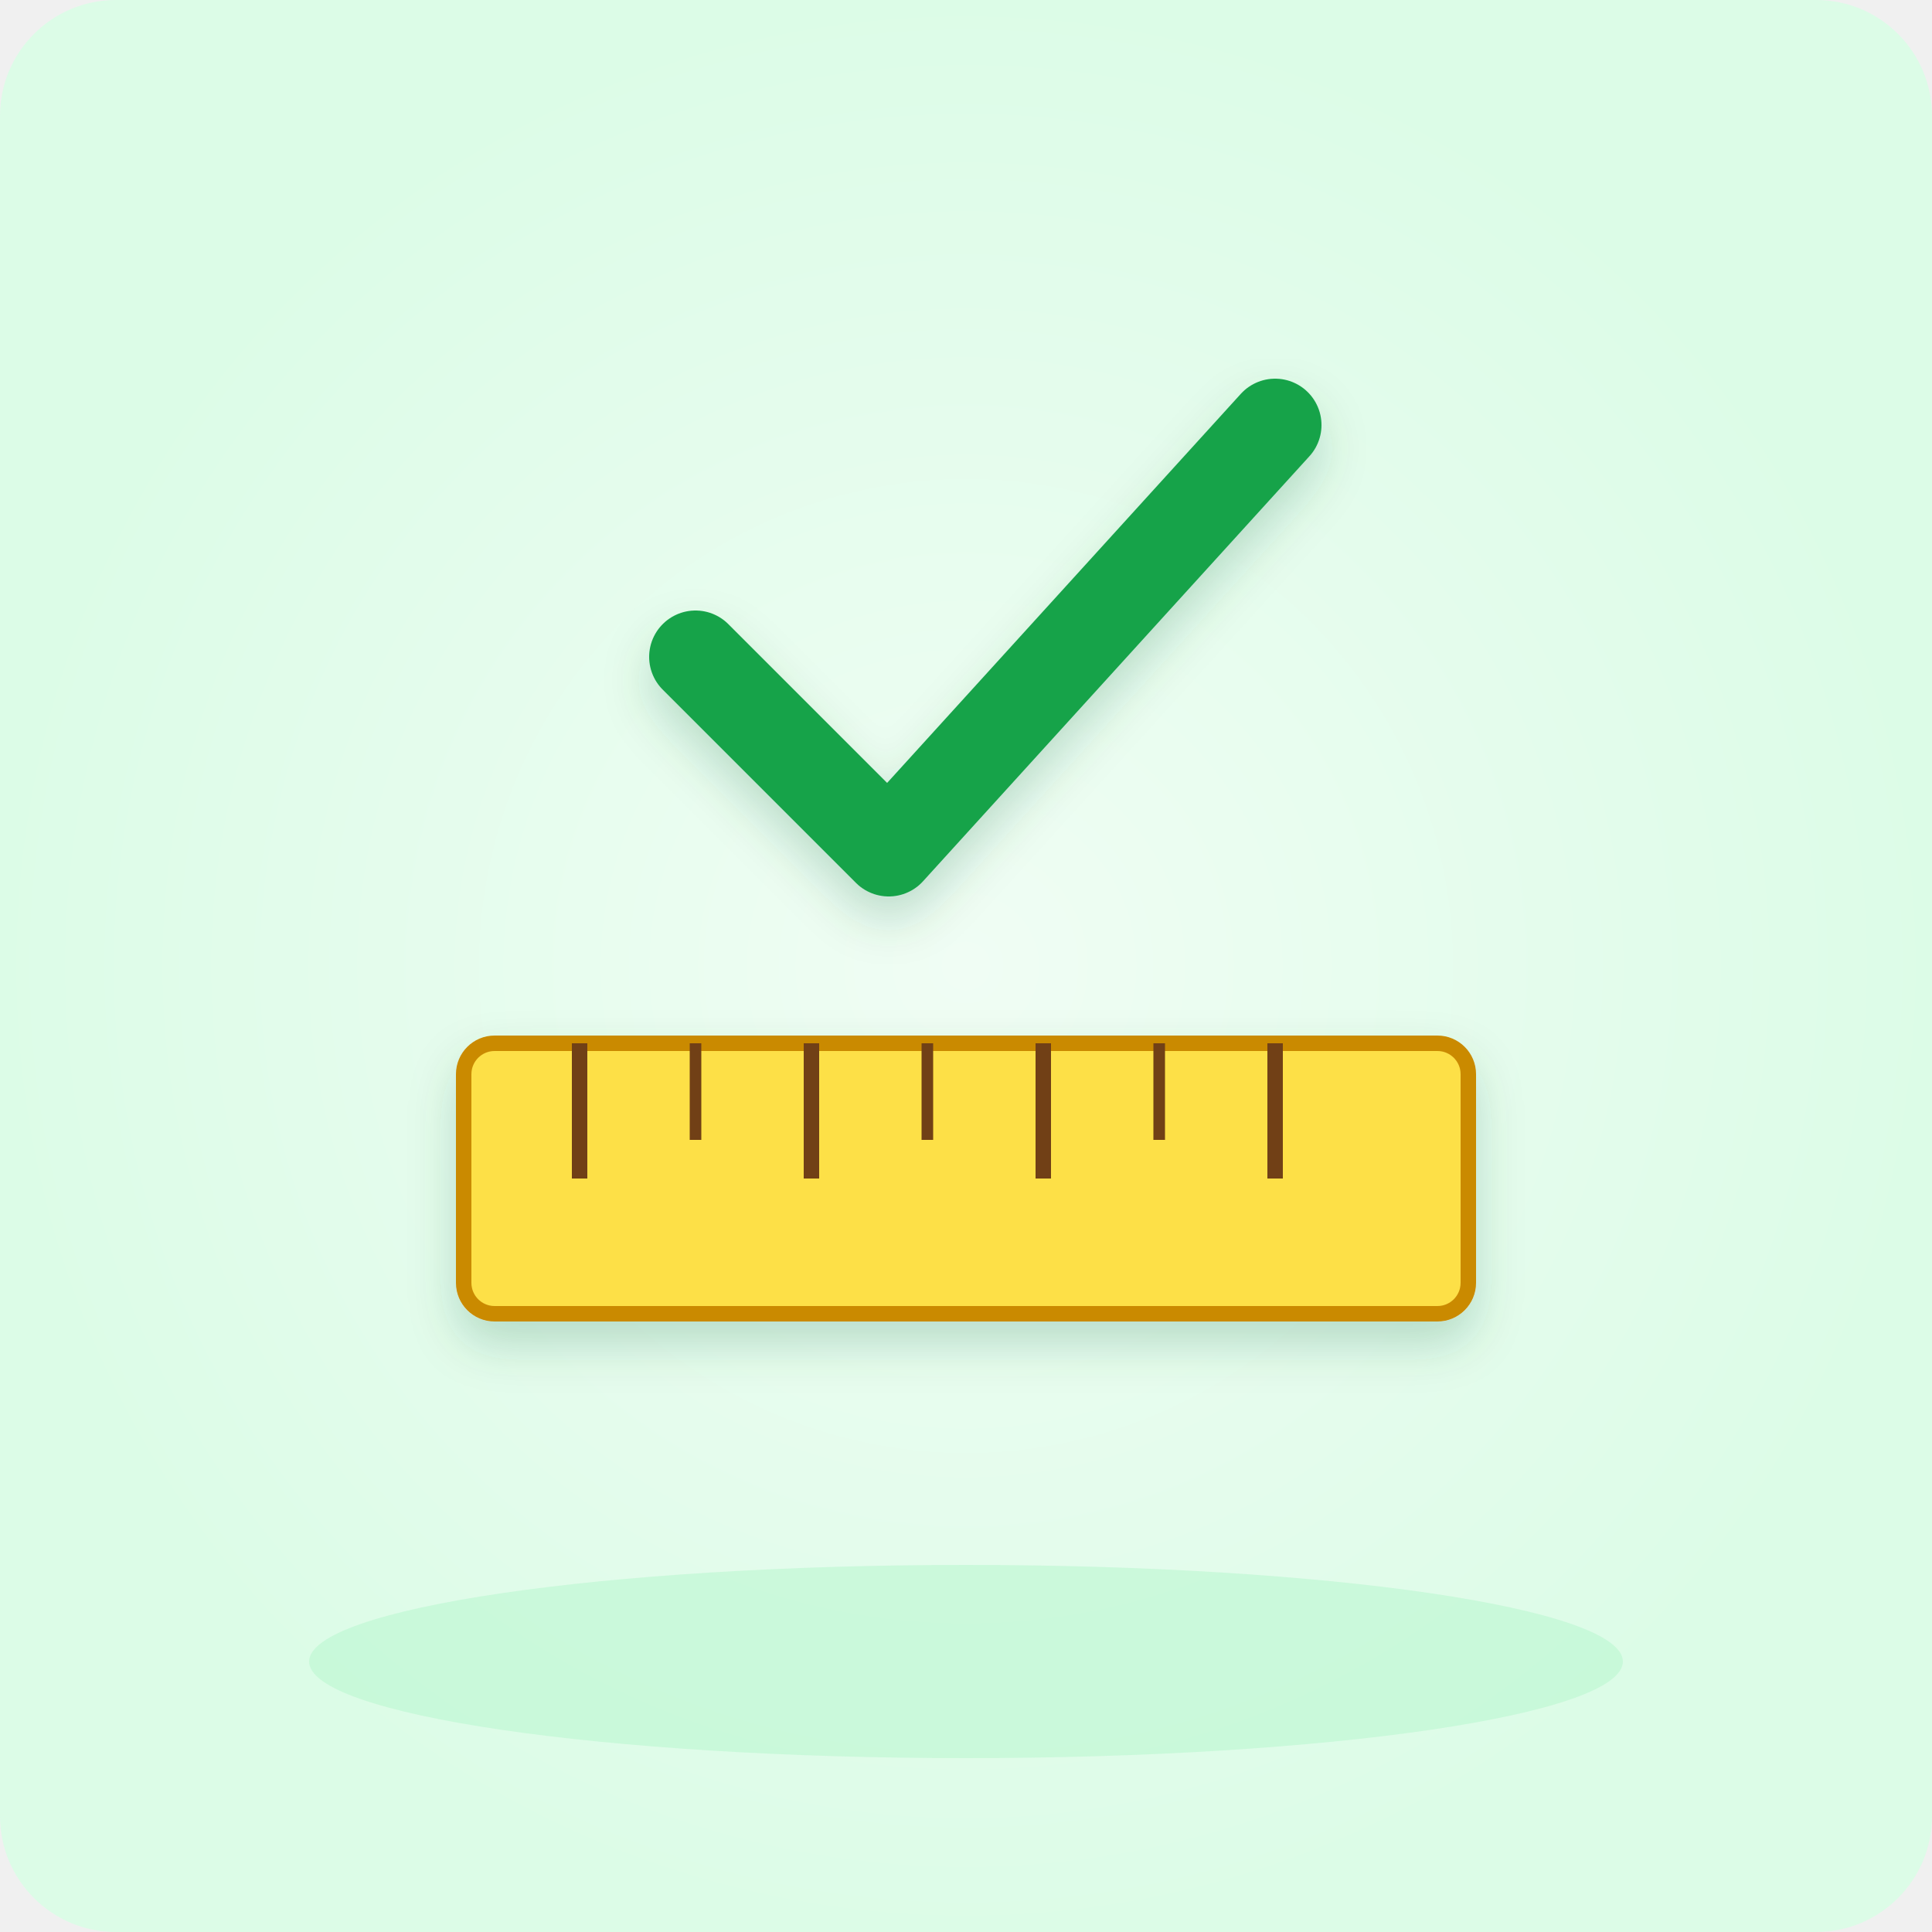
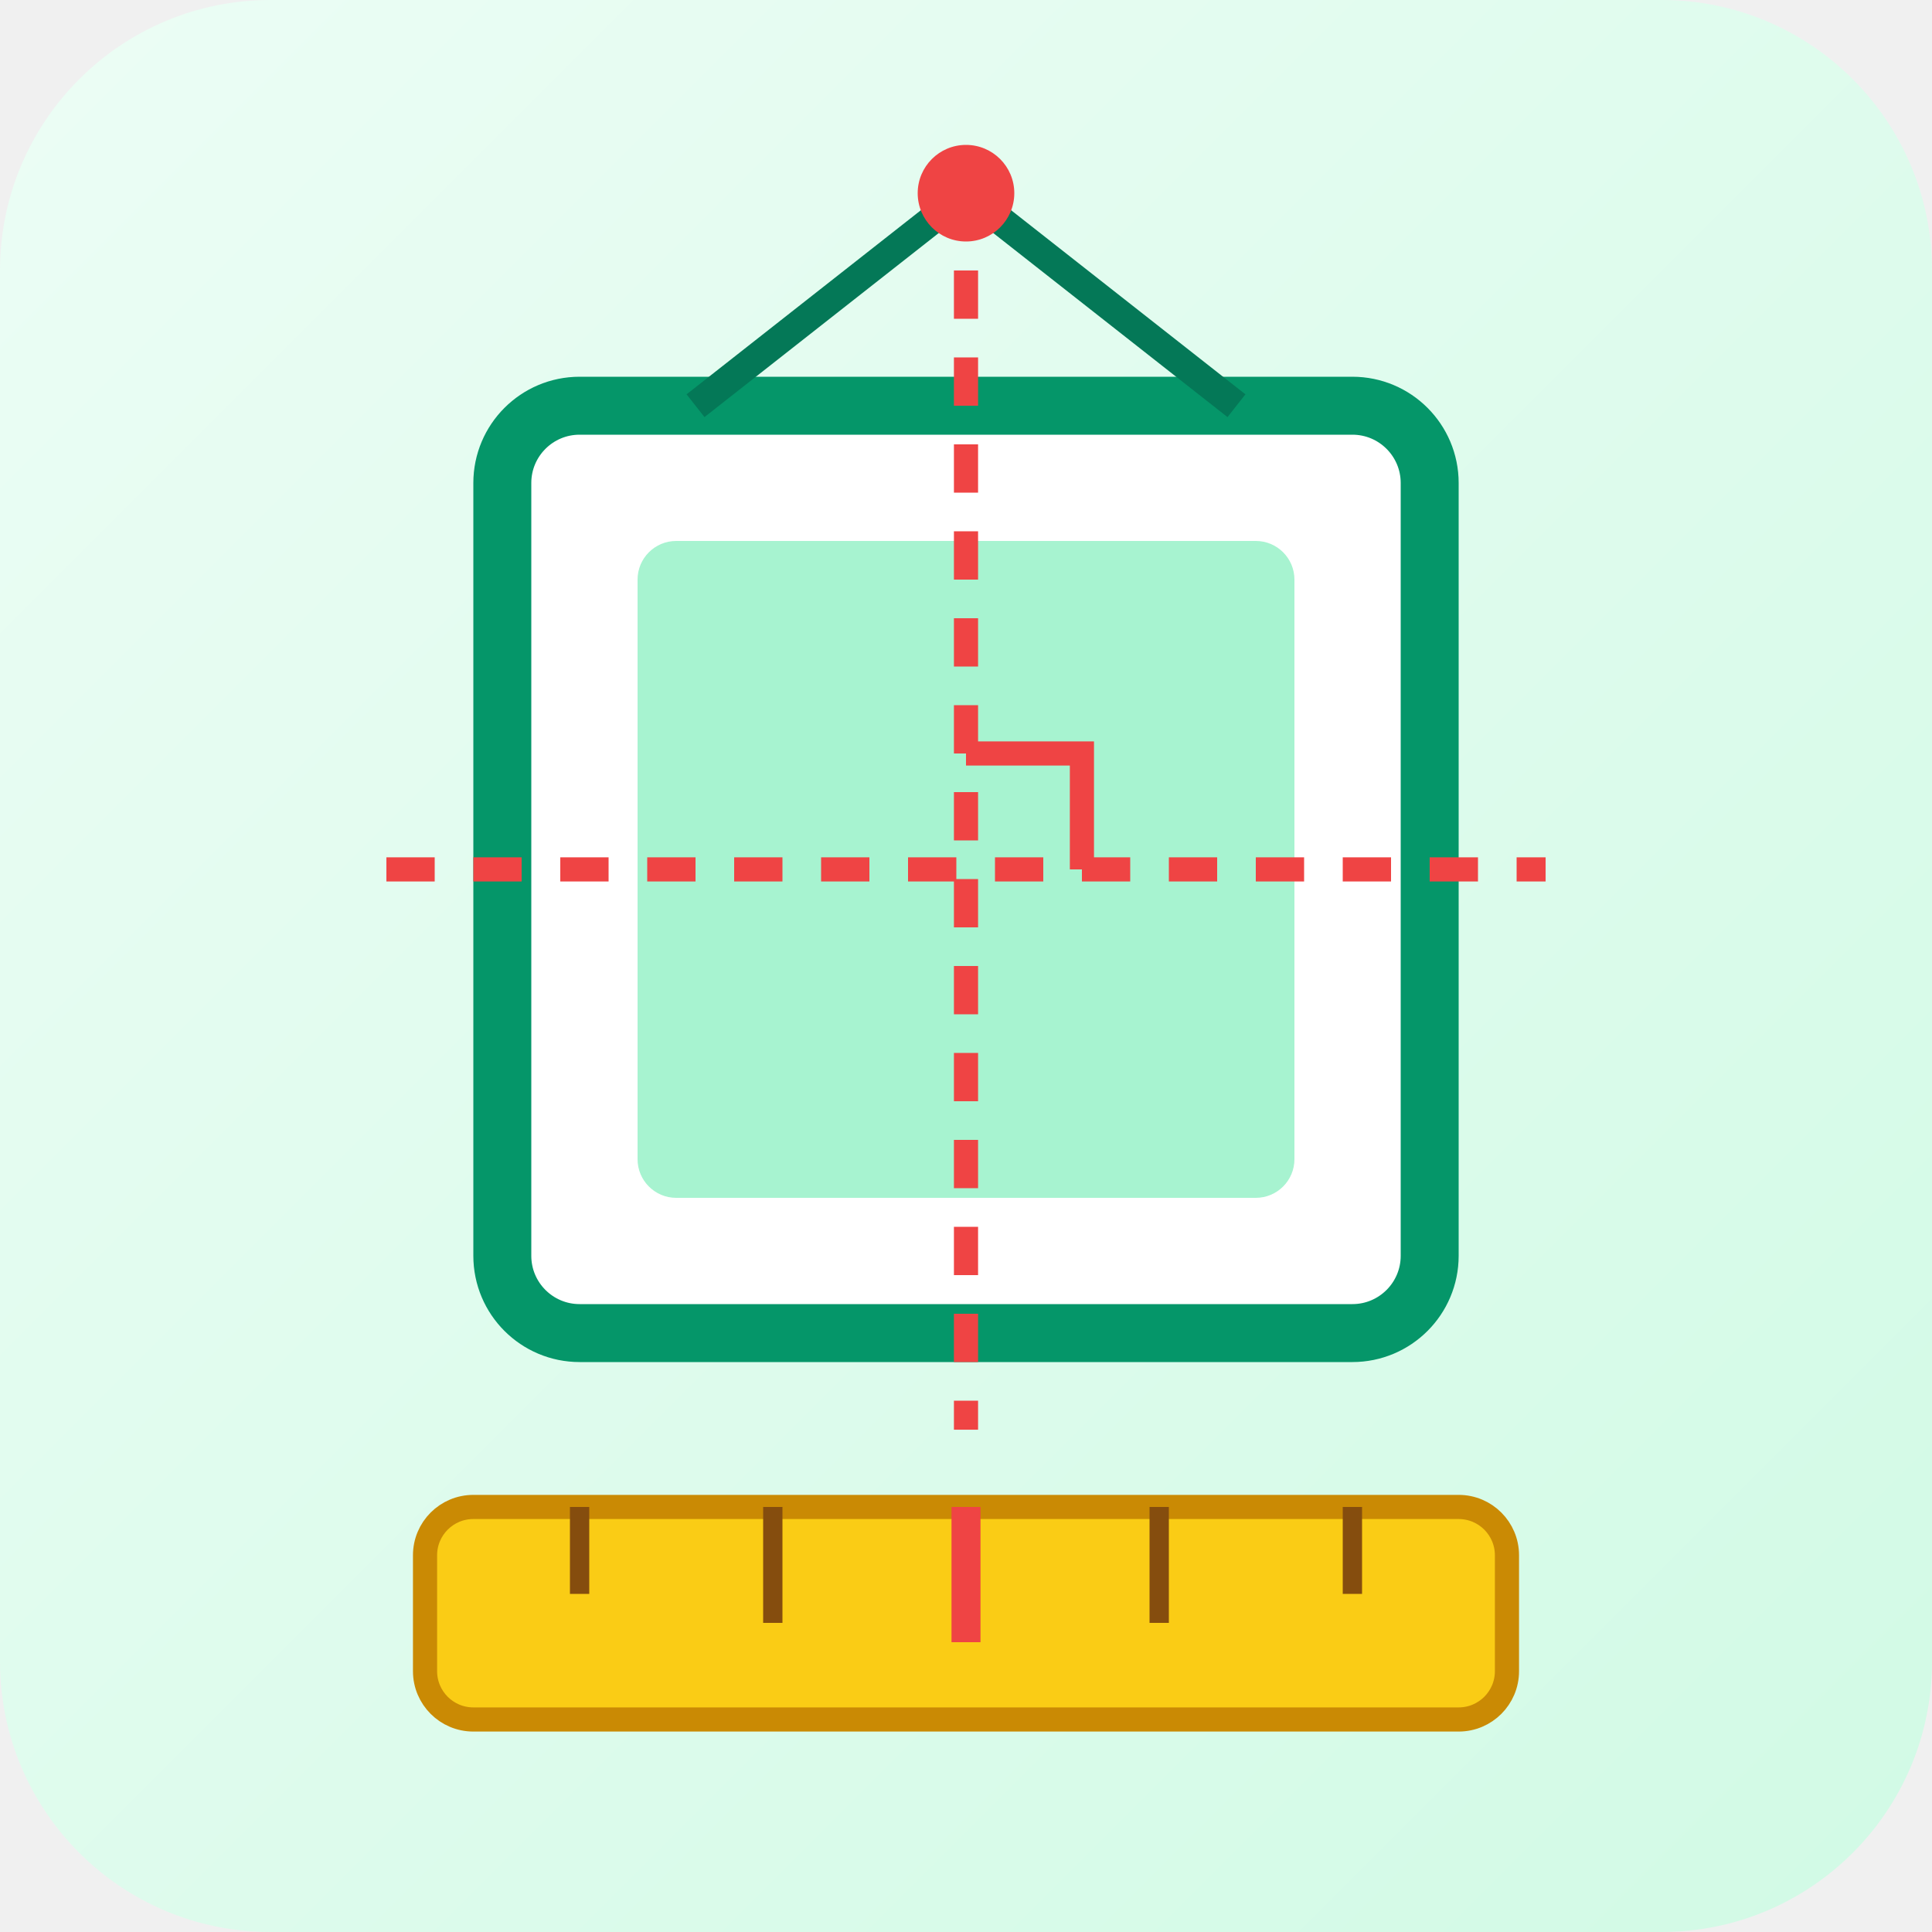
- <svg xmlns="http://www.w3.org/2000/svg" viewBox="0 0 500 500" width="100%" height="100%">
+ <svg xmlns="http://www.w3.org/2000/svg" viewBox="0 0 200 200">
  <defs>
-     <radialGradient id="bgZheng" cx="50%" cy="50%" r="50%">
-       <stop offset="0%" stop-color="#f0fdf4" />
-       <stop offset="100%" stop-color="#dcfce7" />
-     </radialGradient>
-     <filter id="shadowZheng" x="-10%" y="-10%" width="120%" height="120%">
-       <feDropShadow dx="0" dy="6" stdDeviation="6" flood-color="#166534" flood-opacity="0.2" />
-     </filter>
+     <linearGradient id="bg_zheng" x1="0" y1="0" x2="1" y2="1">
+       <stop offset="0%" stop-color="#ecfdf5" />
+       <stop offset="100%" stop-color="#d1fae5" />
+     </linearGradient>
  </defs>
-   <rect width="500" height="500" rx="30" fill="url(#bgZheng)" />
-   <ellipse cx="250" cy="430" rx="170" ry="25" fill="#bbf7d0" opacity="0.6" />
-   <g filter="url(#shadowZheng)">
-     <rect x="120" y="270" width="260" height="70" rx="8" fill="#fde047" stroke="#ca8a04" stroke-width="4" />
-     <line x1="150" y1="270" x2="150" y2="305" stroke="#713f12" stroke-width="4" />
-     <line x1="180" y1="270" x2="180" y2="295" stroke="#713f12" stroke-width="3" />
-     <line x1="210" y1="270" x2="210" y2="305" stroke="#713f12" stroke-width="4" />
-     <line x1="240" y1="270" x2="240" y2="295" stroke="#713f12" stroke-width="3" />
-     <line x1="270" y1="270" x2="270" y2="305" stroke="#713f12" stroke-width="4" />
-     <line x1="300" y1="270" x2="300" y2="295" stroke="#713f12" stroke-width="3" />
-     <line x1="330" y1="270" x2="330" y2="305" stroke="#713f12" stroke-width="4" />
-     <path d="M 180 170 L 230 220 L 330 110" stroke="#16a34a" stroke-width="24" stroke-linecap="round" stroke-linejoin="round" fill="none" />
-   </g>
+   <rect width="200" height="200" rx="28" fill="url(#bg_zheng)" />
+   <rect x="52" y="42" width="96" height="96" rx="8" fill="#ffffff" stroke="#059669" stroke-width="6" />
+   <rect x="66" y="56" width="68" height="68" rx="4" fill="#a7f3d0" />
+   <line x1="100" y1="20" x2="72" y2="42" stroke="#047857" stroke-width="3" />
+   <line x1="100" y1="20" x2="128" y2="42" stroke="#047857" stroke-width="3" />
+   <circle cx="100" cy="20" r="5" fill="#ef4444" />
+   <line x1="100" y1="28" x2="100" y2="148" stroke="#ef4444" stroke-width="2.5" stroke-dasharray="5,4" />
+   <line x1="40" y1="90" x2="160" y2="90" stroke="#ef4444" stroke-width="2.5" stroke-dasharray="5,4" />
+   <polyline points="100,78 112,78 112,90" fill="none" stroke="#ef4444" stroke-width="2.5" />
+   <rect x="44" y="156" width="112" height="22" rx="5" fill="#facc15" stroke="#ca8a04" stroke-width="2.5" />
+   <line x1="60" y1="156" x2="60" y2="165" stroke="#854d0e" stroke-width="2" />
+   <line x1="80" y1="156" x2="80" y2="168" stroke="#854d0e" stroke-width="2" />
+   <line x1="100" y1="156" x2="100" y2="170" stroke="#ef4444" stroke-width="3" />
+   <line x1="120" y1="156" x2="120" y2="168" stroke="#854d0e" stroke-width="2" />
+   <line x1="140" y1="156" x2="140" y2="165" stroke="#854d0e" stroke-width="2" />
</svg>
